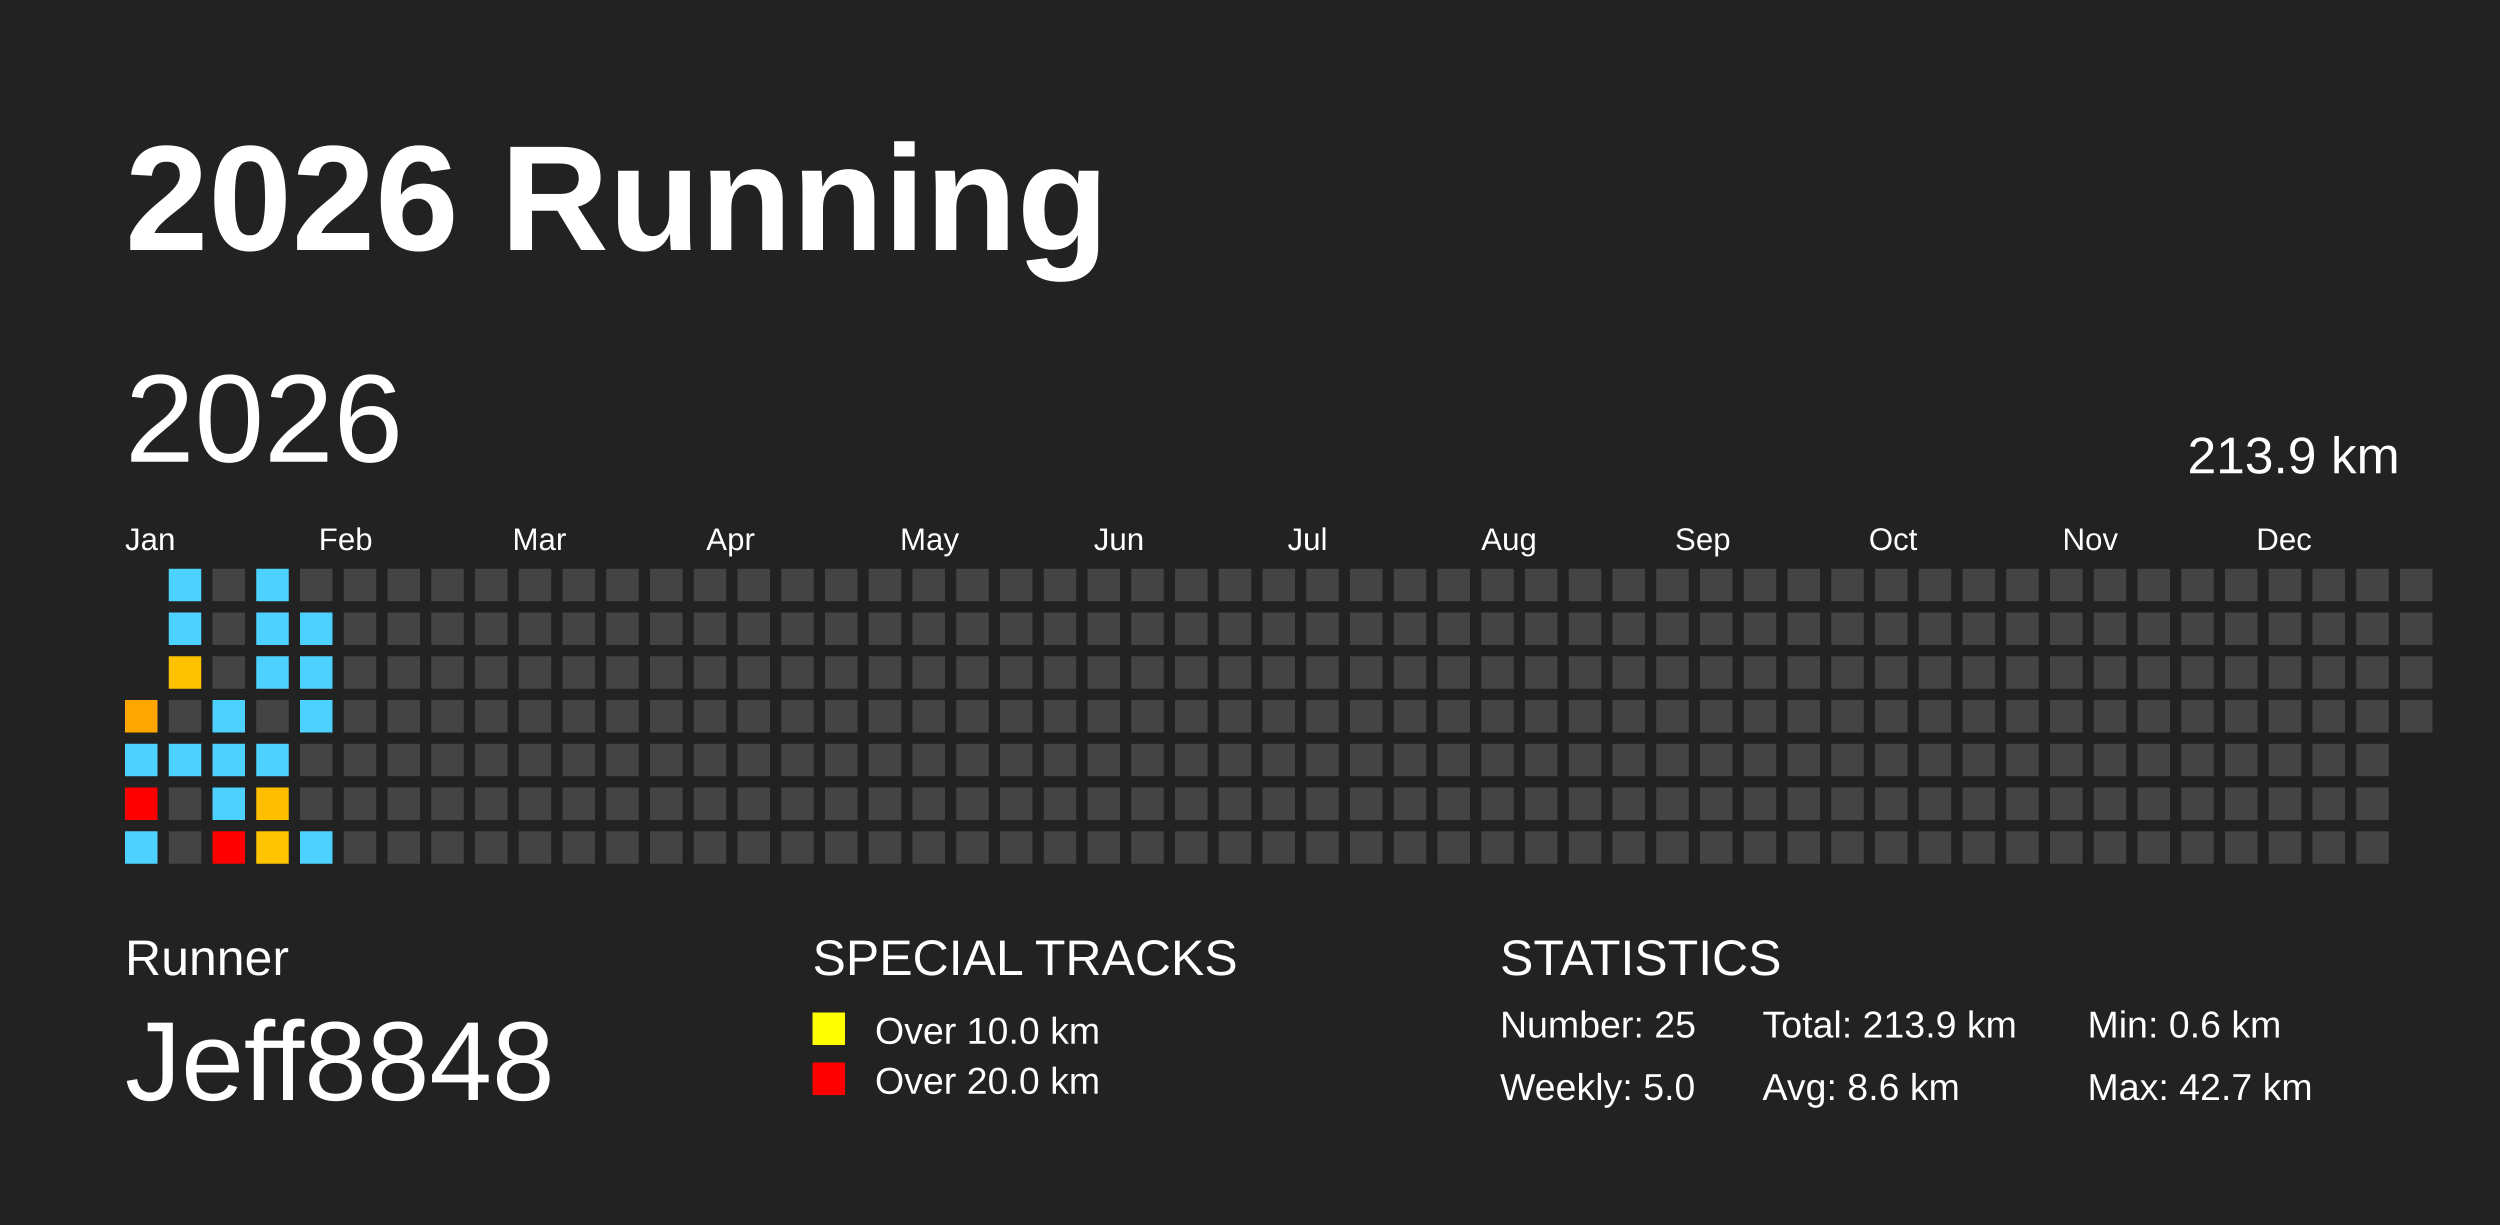
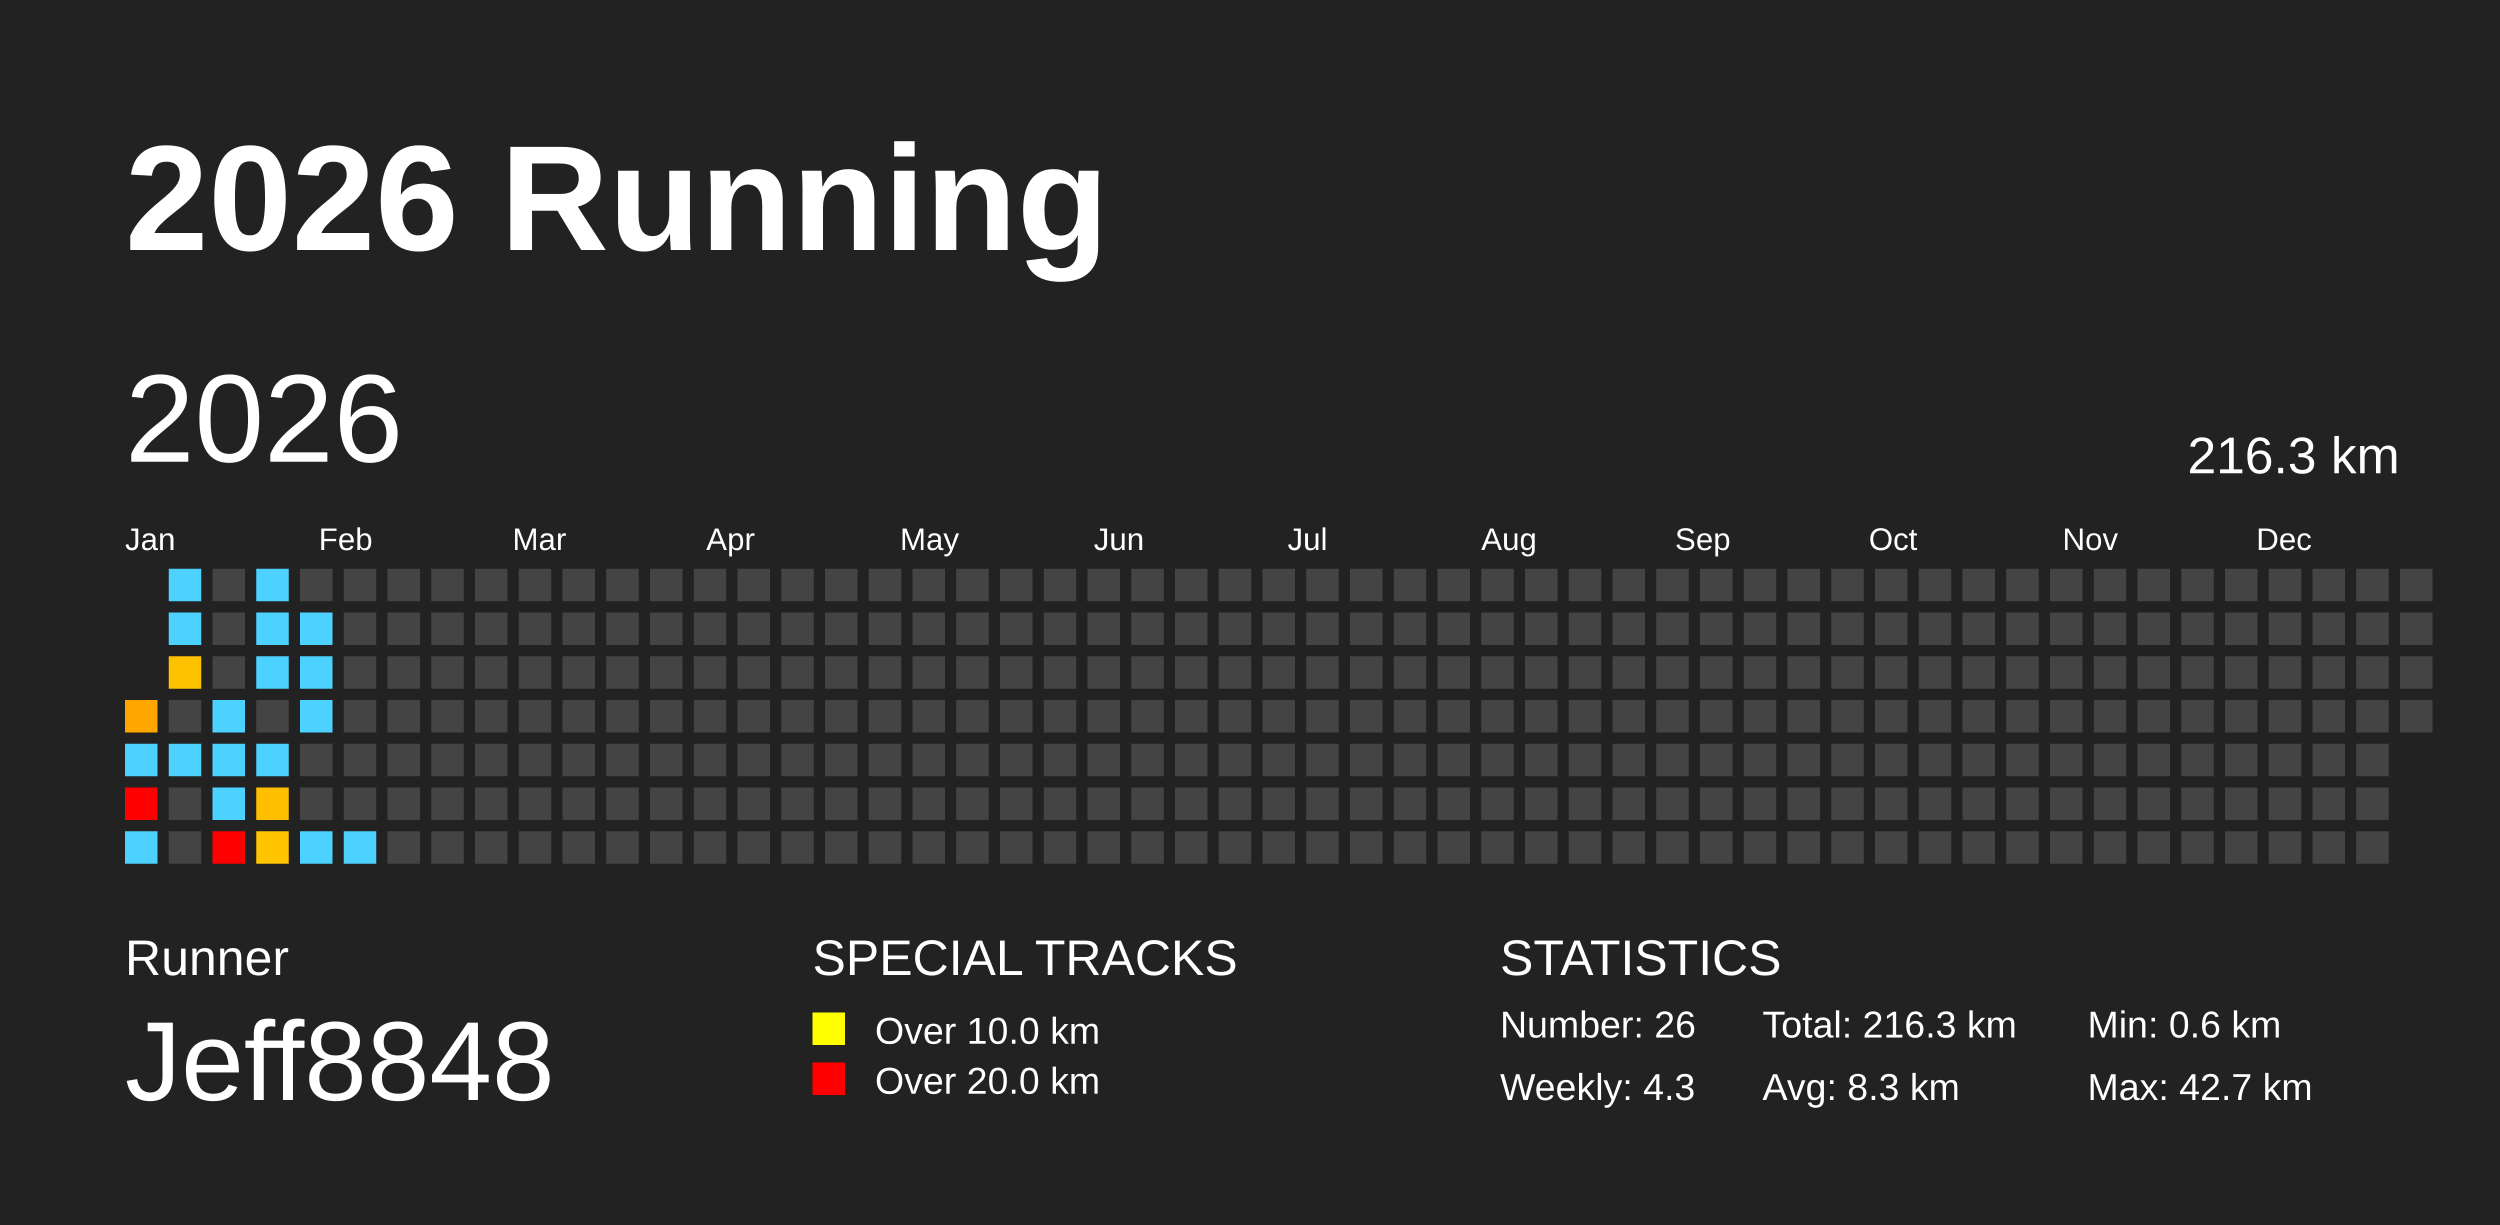
<svg xmlns="http://www.w3.org/2000/svg" baseProfile="full" height="98mm" version="1.1" viewBox="0,0,200,98" width="200mm">
  <defs />
  <rect fill="#222222" height="98" width="200" x="0" y="0" />
  <text fill="#FFFFFF" style="font-size:12px; font-family:Arial; font-weight:bold;" x="10" y="20">2026 Running</text>
  <text fill="#FFFFFF" style="font-size:4px; font-family:Arial" x="10" y="78">Runner</text>
  <text fill="#FFFFFF" style="font-size:9px; font-family:Arial" x="10" y="88">Jeff8848</text>
  <text fill="#FFFFFF" style="font-size:4px; font-family:Arial" x="65" y="78">SPECIAL TRACKS</text>
  <rect fill="yellow" height="2.6" width="2.6" x="65" y="81" />
  <text fill="#FFFFFF" style="font-size:3px; font-family:Arial" x="70" y="83.5">Over 10.0 km</text>
  <rect fill="red" height="2.6" width="2.6" x="65" y="85" />
  <text fill="#FFFFFF" style="font-size:3px; font-family:Arial" x="70" y="87.5">Over 20.0 km</text>
  <text fill="#FFFFFF" style="font-size:4px; font-family:Arial" x="120" y="78">STATISTICS</text>
-   <text fill="#FFFFFF" style="font-size:3px; font-family:Arial" x="120" y="83">Number: 25</text>
-   <text fill="#FFFFFF" style="font-size:3px; font-family:Arial" x="120" y="88">Weekly: 5.0</text>
-   <text fill="#FFFFFF" style="font-size:3px; font-family:Arial" x="141" y="83">Total: 213.9 km</text>
-   <text fill="#FFFFFF" style="font-size:3px; font-family:Arial" x="141" y="88">Avg: 8.6 km</text>
+   <text fill="#FFFFFF" style="font-size:3px; font-family:Arial" x="120" y="83">Number: 26</text>
+   <text fill="#FFFFFF" style="font-size:3px; font-family:Arial" x="120" y="88">Weekly: 4.3</text>
+   <text fill="#FFFFFF" style="font-size:3px; font-family:Arial" x="141" y="83">Total: 216.3 km</text>
+   <text fill="#FFFFFF" style="font-size:3px; font-family:Arial" x="141" y="88">Avg: 8.3 km</text>
  <text fill="#FFFFFF" style="font-size:3px; font-family:Arial" x="167" y="83">Min: 0.6 km</text>
  <text fill="#FFFFFF" style="font-size:3px; font-family:Arial" x="167" y="88">Max: 42.7 km</text>
  <text dominant-baseline="hanging" fill="#FFFFFF" style="font-size:10.0px; font-family:Arial;" x="10" y="30">2026</text>
-   <text dominant-baseline="hanging" fill="#FFFFFF" style="font-size:4.125px; font-family:Arial;" x="175" y="35">213.9 km</text>
+   <text dominant-baseline="hanging" fill="#FFFFFF" style="font-size:4.125px; font-family:Arial;" x="175" y="35">216.3 km</text>
  <text fill="#FFFFFF" style="font-size:2.5px; font-family:Arial" x="10.0" y="44">Jan</text>
  <text fill="#FFFFFF" style="font-size:2.5px; font-family:Arial" x="25.5" y="44">Feb</text>
  <text fill="#FFFFFF" style="font-size:2.5px; font-family:Arial" x="41.0" y="44">Mar</text>
  <text fill="#FFFFFF" style="font-size:2.5px; font-family:Arial" x="56.5" y="44">Apr</text>
  <text fill="#FFFFFF" style="font-size:2.5px; font-family:Arial" x="72.0" y="44">May</text>
  <text fill="#FFFFFF" style="font-size:2.5px; font-family:Arial" x="87.5" y="44">Jun</text>
  <text fill="#FFFFFF" style="font-size:2.5px; font-family:Arial" x="103.0" y="44">Jul</text>
  <text fill="#FFFFFF" style="font-size:2.5px; font-family:Arial" x="118.5" y="44">Aug</text>
  <text fill="#FFFFFF" style="font-size:2.5px; font-family:Arial" x="134.0" y="44">Sep</text>
  <text fill="#FFFFFF" style="font-size:2.5px; font-family:Arial" x="149.5" y="44">Oct</text>
  <text fill="#FFFFFF" style="font-size:2.5px; font-family:Arial" x="165.0" y="44">Nov</text>
  <text fill="#FFFFFF" style="font-size:2.5px; font-family:Arial" x="180.5" y="44">Dec</text>
  <rect fill="#ffa600" height="2.6" width="2.6" x="10.0" y="56.0" />
  <rect fill="#4dd2ff" height="2.6" width="2.6" x="10.0" y="59.5" />
  <rect fill="red" height="2.6" width="2.6" x="10.0" y="63.0" />
  <rect fill="#4dd2ff" height="2.6" width="2.6" x="10.0" y="66.5" />
  <rect fill="#4dd2ff" height="2.6" width="2.6" x="13.5" y="45.5" />
  <rect fill="#4dd2ff" height="2.6" width="2.6" x="13.5" y="49.0" />
  <rect fill="#ffc200" height="2.6" width="2.6" x="13.5" y="52.5" />
  <rect fill="#444444" height="2.6" width="2.6" x="13.5" y="56.0" />
  <rect fill="#4dd2ff" height="2.6" width="2.6" x="13.5" y="59.5" />
  <rect fill="#444444" height="2.6" width="2.6" x="13.5" y="63.0" />
  <rect fill="#444444" height="2.6" width="2.6" x="13.5" y="66.5" />
  <rect fill="#444444" height="2.6" width="2.6" x="17.0" y="45.5" />
  <rect fill="#444444" height="2.6" width="2.6" x="17.0" y="49.0" />
  <rect fill="#444444" height="2.6" width="2.6" x="17.0" y="52.5" />
  <rect fill="#4dd2ff" height="2.6" width="2.6" x="17.0" y="56.0" />
  <rect fill="#4dd2ff" height="2.6" width="2.6" x="17.0" y="59.5" />
  <rect fill="#4dd2ff" height="2.6" width="2.6" x="17.0" y="63.0" />
  <rect fill="red" height="2.6" width="2.6" x="17.0" y="66.5" />
  <rect fill="#4dd2ff" height="2.6" width="2.6" x="20.5" y="45.5" />
  <rect fill="#4dd2ff" height="2.6" width="2.6" x="20.5" y="49.0" />
  <rect fill="#4dd2ff" height="2.6" width="2.6" x="20.5" y="52.5" />
  <rect fill="#444444" height="2.6" width="2.6" x="20.5" y="56.0" />
  <rect fill="#4dd2ff" height="2.6" width="2.6" x="20.5" y="59.5" />
  <rect fill="#ffbf00" height="2.6" width="2.6" x="20.5" y="63.0" />
  <rect fill="#ffc500" height="2.6" width="2.6" x="20.5" y="66.5" />
  <rect fill="#444444" height="2.6" width="2.6" x="24.0" y="45.5" />
  <rect fill="#4dd2ff" height="2.6" width="2.6" x="24.0" y="49.0" />
  <rect fill="#4dd2ff" height="2.6" width="2.6" x="24.0" y="52.5" />
  <rect fill="#4dd2ff" height="2.6" width="2.6" x="24.0" y="56.0" />
  <rect fill="#444444" height="2.6" width="2.6" x="24.0" y="59.5" />
  <rect fill="#444444" height="2.6" width="2.6" x="24.0" y="63.0" />
  <rect fill="#4dd2ff" height="2.6" width="2.6" x="24.0" y="66.5" />
  <rect fill="#444444" height="2.6" width="2.6" x="27.5" y="45.5" />
  <rect fill="#444444" height="2.6" width="2.6" x="27.5" y="49.0" />
  <rect fill="#444444" height="2.6" width="2.6" x="27.5" y="52.5" />
  <rect fill="#444444" height="2.6" width="2.6" x="27.5" y="56.0" />
  <rect fill="#444444" height="2.6" width="2.6" x="27.5" y="59.5" />
  <rect fill="#444444" height="2.6" width="2.6" x="27.5" y="63.0" />
-   <rect fill="#444444" height="2.6" width="2.6" x="27.5" y="66.5" />
+   <rect fill="#4dd2ff" height="2.6" width="2.6" x="27.5" y="66.5" />
  <rect fill="#444444" height="2.6" width="2.6" x="31.0" y="45.5" />
  <rect fill="#444444" height="2.6" width="2.6" x="31.0" y="49.0" />
  <rect fill="#444444" height="2.6" width="2.6" x="31.0" y="52.5" />
  <rect fill="#444444" height="2.6" width="2.6" x="31.0" y="56.0" />
  <rect fill="#444444" height="2.6" width="2.6" x="31.0" y="59.5" />
  <rect fill="#444444" height="2.6" width="2.6" x="31.0" y="63.0" />
  <rect fill="#444444" height="2.6" width="2.6" x="31.0" y="66.5" />
  <rect fill="#444444" height="2.6" width="2.6" x="34.5" y="45.5" />
  <rect fill="#444444" height="2.6" width="2.6" x="34.5" y="49.0" />
  <rect fill="#444444" height="2.6" width="2.6" x="34.5" y="52.5" />
  <rect fill="#444444" height="2.6" width="2.6" x="34.5" y="56.0" />
  <rect fill="#444444" height="2.6" width="2.6" x="34.5" y="59.5" />
  <rect fill="#444444" height="2.6" width="2.6" x="34.5" y="63.0" />
  <rect fill="#444444" height="2.6" width="2.6" x="34.5" y="66.5" />
  <rect fill="#444444" height="2.6" width="2.6" x="38.0" y="45.5" />
  <rect fill="#444444" height="2.6" width="2.6" x="38.0" y="49.0" />
  <rect fill="#444444" height="2.6" width="2.6" x="38.0" y="52.5" />
  <rect fill="#444444" height="2.6" width="2.6" x="38.0" y="56.0" />
  <rect fill="#444444" height="2.6" width="2.6" x="38.0" y="59.5" />
  <rect fill="#444444" height="2.6" width="2.6" x="38.0" y="63.0" />
  <rect fill="#444444" height="2.6" width="2.6" x="38.0" y="66.5" />
  <rect fill="#444444" height="2.6" width="2.6" x="41.5" y="45.5" />
  <rect fill="#444444" height="2.6" width="2.6" x="41.5" y="49.0" />
  <rect fill="#444444" height="2.6" width="2.6" x="41.5" y="52.5" />
  <rect fill="#444444" height="2.6" width="2.6" x="41.5" y="56.0" />
  <rect fill="#444444" height="2.6" width="2.6" x="41.5" y="59.5" />
  <rect fill="#444444" height="2.6" width="2.6" x="41.5" y="63.0" />
  <rect fill="#444444" height="2.6" width="2.6" x="41.5" y="66.5" />
  <rect fill="#444444" height="2.6" width="2.6" x="45.0" y="45.5" />
  <rect fill="#444444" height="2.6" width="2.6" x="45.0" y="49.0" />
  <rect fill="#444444" height="2.6" width="2.6" x="45.0" y="52.5" />
  <rect fill="#444444" height="2.6" width="2.6" x="45.0" y="56.0" />
  <rect fill="#444444" height="2.6" width="2.6" x="45.0" y="59.5" />
  <rect fill="#444444" height="2.6" width="2.6" x="45.0" y="63.0" />
  <rect fill="#444444" height="2.6" width="2.6" x="45.0" y="66.5" />
  <rect fill="#444444" height="2.6" width="2.6" x="48.5" y="45.5" />
  <rect fill="#444444" height="2.6" width="2.6" x="48.5" y="49.0" />
  <rect fill="#444444" height="2.6" width="2.6" x="48.5" y="52.5" />
  <rect fill="#444444" height="2.6" width="2.6" x="48.5" y="56.0" />
  <rect fill="#444444" height="2.6" width="2.6" x="48.5" y="59.5" />
  <rect fill="#444444" height="2.6" width="2.6" x="48.5" y="63.0" />
  <rect fill="#444444" height="2.6" width="2.6" x="48.5" y="66.5" />
  <rect fill="#444444" height="2.6" width="2.6" x="52.0" y="45.5" />
  <rect fill="#444444" height="2.6" width="2.6" x="52.0" y="49.0" />
  <rect fill="#444444" height="2.6" width="2.6" x="52.0" y="52.5" />
  <rect fill="#444444" height="2.6" width="2.6" x="52.0" y="56.0" />
  <rect fill="#444444" height="2.6" width="2.6" x="52.0" y="59.5" />
  <rect fill="#444444" height="2.6" width="2.6" x="52.0" y="63.0" />
  <rect fill="#444444" height="2.6" width="2.6" x="52.0" y="66.5" />
  <rect fill="#444444" height="2.6" width="2.6" x="55.5" y="45.5" />
  <rect fill="#444444" height="2.6" width="2.6" x="55.5" y="49.0" />
  <rect fill="#444444" height="2.6" width="2.6" x="55.5" y="52.5" />
  <rect fill="#444444" height="2.6" width="2.6" x="55.5" y="56.0" />
  <rect fill="#444444" height="2.6" width="2.6" x="55.5" y="59.5" />
  <rect fill="#444444" height="2.6" width="2.6" x="55.5" y="63.0" />
  <rect fill="#444444" height="2.6" width="2.6" x="55.5" y="66.5" />
  <rect fill="#444444" height="2.6" width="2.6" x="59.0" y="45.5" />
  <rect fill="#444444" height="2.6" width="2.6" x="59.0" y="49.0" />
  <rect fill="#444444" height="2.6" width="2.6" x="59.0" y="52.5" />
  <rect fill="#444444" height="2.6" width="2.6" x="59.0" y="56.0" />
  <rect fill="#444444" height="2.6" width="2.6" x="59.0" y="59.5" />
  <rect fill="#444444" height="2.6" width="2.6" x="59.0" y="63.0" />
  <rect fill="#444444" height="2.6" width="2.6" x="59.0" y="66.5" />
  <rect fill="#444444" height="2.6" width="2.6" x="62.5" y="45.5" />
  <rect fill="#444444" height="2.6" width="2.6" x="62.5" y="49.0" />
  <rect fill="#444444" height="2.6" width="2.6" x="62.5" y="52.5" />
  <rect fill="#444444" height="2.6" width="2.6" x="62.5" y="56.0" />
  <rect fill="#444444" height="2.6" width="2.6" x="62.5" y="59.5" />
  <rect fill="#444444" height="2.6" width="2.6" x="62.5" y="63.0" />
  <rect fill="#444444" height="2.6" width="2.6" x="62.5" y="66.5" />
  <rect fill="#444444" height="2.6" width="2.6" x="66.0" y="45.5" />
  <rect fill="#444444" height="2.6" width="2.6" x="66.0" y="49.0" />
  <rect fill="#444444" height="2.6" width="2.6" x="66.0" y="52.5" />
  <rect fill="#444444" height="2.6" width="2.6" x="66.0" y="56.0" />
  <rect fill="#444444" height="2.6" width="2.6" x="66.0" y="59.5" />
  <rect fill="#444444" height="2.6" width="2.6" x="66.0" y="63.0" />
  <rect fill="#444444" height="2.6" width="2.6" x="66.0" y="66.5" />
  <rect fill="#444444" height="2.6" width="2.6" x="69.5" y="45.5" />
  <rect fill="#444444" height="2.6" width="2.6" x="69.5" y="49.0" />
  <rect fill="#444444" height="2.6" width="2.6" x="69.5" y="52.5" />
  <rect fill="#444444" height="2.6" width="2.6" x="69.5" y="56.0" />
  <rect fill="#444444" height="2.6" width="2.6" x="69.5" y="59.5" />
  <rect fill="#444444" height="2.6" width="2.6" x="69.5" y="63.0" />
  <rect fill="#444444" height="2.6" width="2.6" x="69.5" y="66.5" />
  <rect fill="#444444" height="2.6" width="2.6" x="73.0" y="45.5" />
  <rect fill="#444444" height="2.6" width="2.6" x="73.0" y="49.0" />
  <rect fill="#444444" height="2.6" width="2.6" x="73.0" y="52.5" />
  <rect fill="#444444" height="2.6" width="2.6" x="73.0" y="56.0" />
  <rect fill="#444444" height="2.6" width="2.6" x="73.0" y="59.5" />
  <rect fill="#444444" height="2.6" width="2.6" x="73.0" y="63.0" />
  <rect fill="#444444" height="2.6" width="2.6" x="73.0" y="66.5" />
  <rect fill="#444444" height="2.6" width="2.6" x="76.5" y="45.5" />
  <rect fill="#444444" height="2.6" width="2.6" x="76.5" y="49.0" />
  <rect fill="#444444" height="2.6" width="2.6" x="76.5" y="52.5" />
  <rect fill="#444444" height="2.6" width="2.6" x="76.5" y="56.0" />
  <rect fill="#444444" height="2.6" width="2.6" x="76.5" y="59.5" />
  <rect fill="#444444" height="2.6" width="2.6" x="76.5" y="63.0" />
  <rect fill="#444444" height="2.6" width="2.6" x="76.5" y="66.5" />
  <rect fill="#444444" height="2.6" width="2.6" x="80.0" y="45.5" />
  <rect fill="#444444" height="2.6" width="2.6" x="80.0" y="49.0" />
  <rect fill="#444444" height="2.6" width="2.6" x="80.0" y="52.5" />
  <rect fill="#444444" height="2.6" width="2.6" x="80.0" y="56.0" />
  <rect fill="#444444" height="2.6" width="2.6" x="80.0" y="59.5" />
  <rect fill="#444444" height="2.6" width="2.6" x="80.0" y="63.0" />
  <rect fill="#444444" height="2.6" width="2.6" x="80.0" y="66.5" />
  <rect fill="#444444" height="2.6" width="2.6" x="83.5" y="45.5" />
  <rect fill="#444444" height="2.6" width="2.6" x="83.5" y="49.0" />
  <rect fill="#444444" height="2.6" width="2.6" x="83.5" y="52.5" />
  <rect fill="#444444" height="2.6" width="2.6" x="83.5" y="56.0" />
  <rect fill="#444444" height="2.6" width="2.6" x="83.5" y="59.5" />
  <rect fill="#444444" height="2.6" width="2.6" x="83.5" y="63.0" />
  <rect fill="#444444" height="2.6" width="2.6" x="83.5" y="66.5" />
  <rect fill="#444444" height="2.6" width="2.6" x="87.0" y="45.5" />
  <rect fill="#444444" height="2.6" width="2.6" x="87.0" y="49.0" />
  <rect fill="#444444" height="2.6" width="2.6" x="87.0" y="52.5" />
  <rect fill="#444444" height="2.6" width="2.6" x="87.0" y="56.0" />
  <rect fill="#444444" height="2.6" width="2.6" x="87.0" y="59.5" />
  <rect fill="#444444" height="2.6" width="2.6" x="87.0" y="63.0" />
  <rect fill="#444444" height="2.6" width="2.6" x="87.0" y="66.5" />
  <rect fill="#444444" height="2.6" width="2.6" x="90.5" y="45.5" />
  <rect fill="#444444" height="2.6" width="2.6" x="90.5" y="49.0" />
  <rect fill="#444444" height="2.6" width="2.6" x="90.5" y="52.5" />
  <rect fill="#444444" height="2.6" width="2.6" x="90.5" y="56.0" />
  <rect fill="#444444" height="2.6" width="2.6" x="90.5" y="59.5" />
  <rect fill="#444444" height="2.6" width="2.6" x="90.5" y="63.0" />
  <rect fill="#444444" height="2.6" width="2.6" x="90.5" y="66.5" />
  <rect fill="#444444" height="2.6" width="2.6" x="94.0" y="45.5" />
  <rect fill="#444444" height="2.6" width="2.6" x="94.0" y="49.0" />
  <rect fill="#444444" height="2.6" width="2.6" x="94.0" y="52.5" />
  <rect fill="#444444" height="2.6" width="2.6" x="94.0" y="56.0" />
  <rect fill="#444444" height="2.6" width="2.6" x="94.0" y="59.5" />
  <rect fill="#444444" height="2.6" width="2.6" x="94.0" y="63.0" />
  <rect fill="#444444" height="2.6" width="2.6" x="94.0" y="66.5" />
  <rect fill="#444444" height="2.6" width="2.6" x="97.5" y="45.5" />
  <rect fill="#444444" height="2.6" width="2.6" x="97.5" y="49.0" />
  <rect fill="#444444" height="2.6" width="2.6" x="97.5" y="52.5" />
  <rect fill="#444444" height="2.6" width="2.6" x="97.5" y="56.0" />
  <rect fill="#444444" height="2.6" width="2.6" x="97.5" y="59.5" />
  <rect fill="#444444" height="2.6" width="2.6" x="97.5" y="63.0" />
  <rect fill="#444444" height="2.6" width="2.6" x="97.5" y="66.5" />
  <rect fill="#444444" height="2.6" width="2.6" x="101.0" y="45.5" />
  <rect fill="#444444" height="2.6" width="2.6" x="101.0" y="49.0" />
  <rect fill="#444444" height="2.6" width="2.6" x="101.0" y="52.5" />
  <rect fill="#444444" height="2.6" width="2.6" x="101.0" y="56.0" />
  <rect fill="#444444" height="2.6" width="2.6" x="101.0" y="59.5" />
  <rect fill="#444444" height="2.6" width="2.6" x="101.0" y="63.0" />
  <rect fill="#444444" height="2.6" width="2.6" x="101.0" y="66.5" />
  <rect fill="#444444" height="2.6" width="2.6" x="104.5" y="45.5" />
  <rect fill="#444444" height="2.6" width="2.6" x="104.5" y="49.0" />
  <rect fill="#444444" height="2.6" width="2.6" x="104.5" y="52.5" />
  <rect fill="#444444" height="2.6" width="2.6" x="104.5" y="56.0" />
  <rect fill="#444444" height="2.6" width="2.6" x="104.5" y="59.5" />
  <rect fill="#444444" height="2.6" width="2.6" x="104.5" y="63.0" />
  <rect fill="#444444" height="2.6" width="2.6" x="104.5" y="66.5" />
  <rect fill="#444444" height="2.6" width="2.6" x="108.0" y="45.5" />
  <rect fill="#444444" height="2.6" width="2.6" x="108.0" y="49.0" />
  <rect fill="#444444" height="2.6" width="2.6" x="108.0" y="52.5" />
  <rect fill="#444444" height="2.6" width="2.6" x="108.0" y="56.0" />
  <rect fill="#444444" height="2.6" width="2.6" x="108.0" y="59.5" />
  <rect fill="#444444" height="2.6" width="2.6" x="108.0" y="63.0" />
  <rect fill="#444444" height="2.6" width="2.6" x="108.0" y="66.5" />
  <rect fill="#444444" height="2.6" width="2.6" x="111.5" y="45.5" />
  <rect fill="#444444" height="2.6" width="2.6" x="111.5" y="49.0" />
  <rect fill="#444444" height="2.6" width="2.6" x="111.5" y="52.5" />
  <rect fill="#444444" height="2.6" width="2.6" x="111.5" y="56.0" />
  <rect fill="#444444" height="2.6" width="2.6" x="111.5" y="59.5" />
  <rect fill="#444444" height="2.6" width="2.6" x="111.5" y="63.0" />
  <rect fill="#444444" height="2.6" width="2.6" x="111.5" y="66.5" />
  <rect fill="#444444" height="2.6" width="2.6" x="115.0" y="45.5" />
  <rect fill="#444444" height="2.6" width="2.6" x="115.0" y="49.0" />
  <rect fill="#444444" height="2.6" width="2.6" x="115.0" y="52.5" />
  <rect fill="#444444" height="2.6" width="2.6" x="115.0" y="56.0" />
  <rect fill="#444444" height="2.6" width="2.6" x="115.0" y="59.5" />
  <rect fill="#444444" height="2.6" width="2.6" x="115.0" y="63.0" />
  <rect fill="#444444" height="2.6" width="2.6" x="115.0" y="66.5" />
  <rect fill="#444444" height="2.6" width="2.6" x="118.5" y="45.5" />
  <rect fill="#444444" height="2.6" width="2.6" x="118.5" y="49.0" />
  <rect fill="#444444" height="2.6" width="2.6" x="118.5" y="52.5" />
  <rect fill="#444444" height="2.6" width="2.6" x="118.5" y="56.0" />
  <rect fill="#444444" height="2.6" width="2.6" x="118.5" y="59.5" />
  <rect fill="#444444" height="2.6" width="2.6" x="118.5" y="63.0" />
  <rect fill="#444444" height="2.6" width="2.6" x="118.5" y="66.5" />
  <rect fill="#444444" height="2.6" width="2.6" x="122.0" y="45.5" />
  <rect fill="#444444" height="2.6" width="2.6" x="122.0" y="49.0" />
  <rect fill="#444444" height="2.6" width="2.6" x="122.0" y="52.5" />
  <rect fill="#444444" height="2.6" width="2.6" x="122.0" y="56.0" />
  <rect fill="#444444" height="2.6" width="2.6" x="122.0" y="59.5" />
  <rect fill="#444444" height="2.6" width="2.6" x="122.0" y="63.0" />
  <rect fill="#444444" height="2.6" width="2.6" x="122.0" y="66.5" />
  <rect fill="#444444" height="2.6" width="2.6" x="125.5" y="45.5" />
  <rect fill="#444444" height="2.6" width="2.6" x="125.5" y="49.0" />
  <rect fill="#444444" height="2.6" width="2.6" x="125.5" y="52.5" />
  <rect fill="#444444" height="2.6" width="2.6" x="125.5" y="56.0" />
  <rect fill="#444444" height="2.6" width="2.6" x="125.5" y="59.5" />
  <rect fill="#444444" height="2.6" width="2.6" x="125.5" y="63.0" />
  <rect fill="#444444" height="2.6" width="2.6" x="125.5" y="66.5" />
  <rect fill="#444444" height="2.6" width="2.6" x="129.0" y="45.5" />
  <rect fill="#444444" height="2.6" width="2.6" x="129.0" y="49.0" />
  <rect fill="#444444" height="2.6" width="2.6" x="129.0" y="52.5" />
  <rect fill="#444444" height="2.6" width="2.6" x="129.0" y="56.0" />
  <rect fill="#444444" height="2.6" width="2.6" x="129.0" y="59.5" />
  <rect fill="#444444" height="2.6" width="2.6" x="129.0" y="63.0" />
  <rect fill="#444444" height="2.6" width="2.6" x="129.0" y="66.5" />
  <rect fill="#444444" height="2.6" width="2.6" x="132.5" y="45.5" />
  <rect fill="#444444" height="2.6" width="2.6" x="132.5" y="49.0" />
  <rect fill="#444444" height="2.6" width="2.6" x="132.5" y="52.5" />
  <rect fill="#444444" height="2.6" width="2.6" x="132.5" y="56.0" />
  <rect fill="#444444" height="2.6" width="2.6" x="132.5" y="59.5" />
  <rect fill="#444444" height="2.6" width="2.6" x="132.5" y="63.0" />
  <rect fill="#444444" height="2.6" width="2.6" x="132.5" y="66.5" />
  <rect fill="#444444" height="2.6" width="2.6" x="136.0" y="45.5" />
  <rect fill="#444444" height="2.6" width="2.6" x="136.0" y="49.0" />
  <rect fill="#444444" height="2.6" width="2.6" x="136.0" y="52.5" />
  <rect fill="#444444" height="2.6" width="2.6" x="136.0" y="56.0" />
  <rect fill="#444444" height="2.6" width="2.6" x="136.0" y="59.5" />
  <rect fill="#444444" height="2.6" width="2.6" x="136.0" y="63.0" />
  <rect fill="#444444" height="2.6" width="2.6" x="136.0" y="66.5" />
  <rect fill="#444444" height="2.6" width="2.6" x="139.5" y="45.5" />
  <rect fill="#444444" height="2.6" width="2.6" x="139.5" y="49.0" />
  <rect fill="#444444" height="2.6" width="2.6" x="139.5" y="52.5" />
  <rect fill="#444444" height="2.6" width="2.6" x="139.5" y="56.0" />
  <rect fill="#444444" height="2.6" width="2.6" x="139.5" y="59.5" />
  <rect fill="#444444" height="2.6" width="2.6" x="139.5" y="63.0" />
  <rect fill="#444444" height="2.6" width="2.6" x="139.5" y="66.5" />
  <rect fill="#444444" height="2.6" width="2.6" x="143.0" y="45.5" />
  <rect fill="#444444" height="2.6" width="2.6" x="143.0" y="49.0" />
  <rect fill="#444444" height="2.6" width="2.6" x="143.0" y="52.5" />
  <rect fill="#444444" height="2.6" width="2.6" x="143.0" y="56.0" />
  <rect fill="#444444" height="2.6" width="2.6" x="143.0" y="59.5" />
  <rect fill="#444444" height="2.6" width="2.6" x="143.0" y="63.0" />
  <rect fill="#444444" height="2.6" width="2.6" x="143.0" y="66.5" />
  <rect fill="#444444" height="2.6" width="2.6" x="146.5" y="45.5" />
  <rect fill="#444444" height="2.6" width="2.6" x="146.5" y="49.0" />
  <rect fill="#444444" height="2.6" width="2.6" x="146.5" y="52.5" />
  <rect fill="#444444" height="2.6" width="2.6" x="146.5" y="56.0" />
  <rect fill="#444444" height="2.6" width="2.6" x="146.5" y="59.5" />
  <rect fill="#444444" height="2.6" width="2.6" x="146.5" y="63.0" />
  <rect fill="#444444" height="2.6" width="2.6" x="146.5" y="66.5" />
  <rect fill="#444444" height="2.6" width="2.6" x="150.0" y="45.5" />
  <rect fill="#444444" height="2.6" width="2.6" x="150.0" y="49.0" />
  <rect fill="#444444" height="2.6" width="2.6" x="150.0" y="52.5" />
  <rect fill="#444444" height="2.6" width="2.6" x="150.0" y="56.0" />
  <rect fill="#444444" height="2.6" width="2.6" x="150.0" y="59.5" />
  <rect fill="#444444" height="2.6" width="2.6" x="150.0" y="63.0" />
  <rect fill="#444444" height="2.6" width="2.6" x="150.0" y="66.5" />
  <rect fill="#444444" height="2.6" width="2.6" x="153.5" y="45.5" />
  <rect fill="#444444" height="2.6" width="2.6" x="153.5" y="49.0" />
  <rect fill="#444444" height="2.6" width="2.6" x="153.5" y="52.5" />
  <rect fill="#444444" height="2.6" width="2.6" x="153.5" y="56.0" />
  <rect fill="#444444" height="2.6" width="2.6" x="153.5" y="59.5" />
  <rect fill="#444444" height="2.6" width="2.6" x="153.5" y="63.0" />
  <rect fill="#444444" height="2.6" width="2.6" x="153.5" y="66.5" />
  <rect fill="#444444" height="2.6" width="2.6" x="157.0" y="45.5" />
  <rect fill="#444444" height="2.6" width="2.6" x="157.0" y="49.0" />
  <rect fill="#444444" height="2.6" width="2.6" x="157.0" y="52.5" />
  <rect fill="#444444" height="2.6" width="2.6" x="157.0" y="56.0" />
  <rect fill="#444444" height="2.6" width="2.6" x="157.0" y="59.5" />
  <rect fill="#444444" height="2.6" width="2.6" x="157.0" y="63.0" />
  <rect fill="#444444" height="2.6" width="2.6" x="157.0" y="66.5" />
  <rect fill="#444444" height="2.6" width="2.6" x="160.5" y="45.5" />
  <rect fill="#444444" height="2.6" width="2.6" x="160.5" y="49.0" />
  <rect fill="#444444" height="2.6" width="2.6" x="160.5" y="52.5" />
  <rect fill="#444444" height="2.6" width="2.6" x="160.5" y="56.0" />
  <rect fill="#444444" height="2.6" width="2.6" x="160.5" y="59.5" />
  <rect fill="#444444" height="2.6" width="2.6" x="160.5" y="63.0" />
  <rect fill="#444444" height="2.6" width="2.6" x="160.5" y="66.5" />
  <rect fill="#444444" height="2.6" width="2.6" x="164.0" y="45.5" />
  <rect fill="#444444" height="2.6" width="2.6" x="164.0" y="49.0" />
  <rect fill="#444444" height="2.6" width="2.6" x="164.0" y="52.5" />
  <rect fill="#444444" height="2.6" width="2.6" x="164.0" y="56.0" />
  <rect fill="#444444" height="2.6" width="2.6" x="164.0" y="59.5" />
  <rect fill="#444444" height="2.6" width="2.6" x="164.0" y="63.0" />
  <rect fill="#444444" height="2.6" width="2.6" x="164.0" y="66.5" />
  <rect fill="#444444" height="2.6" width="2.6" x="167.5" y="45.5" />
  <rect fill="#444444" height="2.6" width="2.6" x="167.5" y="49.0" />
  <rect fill="#444444" height="2.6" width="2.6" x="167.5" y="52.5" />
  <rect fill="#444444" height="2.6" width="2.6" x="167.5" y="56.0" />
  <rect fill="#444444" height="2.6" width="2.6" x="167.5" y="59.5" />
  <rect fill="#444444" height="2.6" width="2.6" x="167.5" y="63.0" />
  <rect fill="#444444" height="2.6" width="2.6" x="167.5" y="66.5" />
  <rect fill="#444444" height="2.6" width="2.6" x="171.0" y="45.5" />
  <rect fill="#444444" height="2.6" width="2.6" x="171.0" y="49.0" />
  <rect fill="#444444" height="2.6" width="2.6" x="171.0" y="52.5" />
  <rect fill="#444444" height="2.6" width="2.6" x="171.0" y="56.0" />
  <rect fill="#444444" height="2.6" width="2.6" x="171.0" y="59.5" />
  <rect fill="#444444" height="2.6" width="2.6" x="171.0" y="63.0" />
  <rect fill="#444444" height="2.6" width="2.6" x="171.0" y="66.5" />
  <rect fill="#444444" height="2.6" width="2.6" x="174.5" y="45.5" />
  <rect fill="#444444" height="2.6" width="2.6" x="174.5" y="49.0" />
  <rect fill="#444444" height="2.6" width="2.6" x="174.5" y="52.5" />
  <rect fill="#444444" height="2.6" width="2.6" x="174.5" y="56.0" />
  <rect fill="#444444" height="2.6" width="2.6" x="174.5" y="59.5" />
  <rect fill="#444444" height="2.6" width="2.6" x="174.5" y="63.0" />
  <rect fill="#444444" height="2.6" width="2.6" x="174.5" y="66.5" />
  <rect fill="#444444" height="2.6" width="2.6" x="178.0" y="45.5" />
  <rect fill="#444444" height="2.6" width="2.6" x="178.0" y="49.0" />
  <rect fill="#444444" height="2.6" width="2.6" x="178.0" y="52.5" />
  <rect fill="#444444" height="2.6" width="2.6" x="178.0" y="56.0" />
  <rect fill="#444444" height="2.6" width="2.6" x="178.0" y="59.5" />
  <rect fill="#444444" height="2.6" width="2.6" x="178.0" y="63.0" />
  <rect fill="#444444" height="2.6" width="2.6" x="178.0" y="66.5" />
  <rect fill="#444444" height="2.6" width="2.6" x="181.5" y="45.5" />
  <rect fill="#444444" height="2.6" width="2.6" x="181.5" y="49.0" />
  <rect fill="#444444" height="2.6" width="2.6" x="181.5" y="52.5" />
  <rect fill="#444444" height="2.6" width="2.6" x="181.5" y="56.0" />
  <rect fill="#444444" height="2.6" width="2.6" x="181.5" y="59.5" />
  <rect fill="#444444" height="2.6" width="2.6" x="181.5" y="63.0" />
  <rect fill="#444444" height="2.6" width="2.6" x="181.5" y="66.5" />
  <rect fill="#444444" height="2.6" width="2.6" x="185.0" y="45.5" />
  <rect fill="#444444" height="2.6" width="2.6" x="185.0" y="49.0" />
  <rect fill="#444444" height="2.6" width="2.6" x="185.0" y="52.5" />
  <rect fill="#444444" height="2.6" width="2.6" x="185.0" y="56.0" />
  <rect fill="#444444" height="2.6" width="2.6" x="185.0" y="59.5" />
  <rect fill="#444444" height="2.6" width="2.6" x="185.0" y="63.0" />
  <rect fill="#444444" height="2.6" width="2.6" x="185.0" y="66.5" />
  <rect fill="#444444" height="2.6" width="2.6" x="188.5" y="45.5" />
  <rect fill="#444444" height="2.6" width="2.6" x="188.5" y="49.0" />
  <rect fill="#444444" height="2.6" width="2.6" x="188.5" y="52.5" />
  <rect fill="#444444" height="2.6" width="2.6" x="188.5" y="56.0" />
  <rect fill="#444444" height="2.6" width="2.6" x="188.5" y="59.5" />
  <rect fill="#444444" height="2.6" width="2.6" x="188.5" y="63.0" />
  <rect fill="#444444" height="2.6" width="2.6" x="188.5" y="66.5" />
  <rect fill="#444444" height="2.6" width="2.6" x="192.0" y="45.5" />
  <rect fill="#444444" height="2.6" width="2.6" x="192.0" y="49.0" />
  <rect fill="#444444" height="2.6" width="2.6" x="192.0" y="52.5" />
  <rect fill="#444444" height="2.6" width="2.6" x="192.0" y="56.0" />
</svg>
